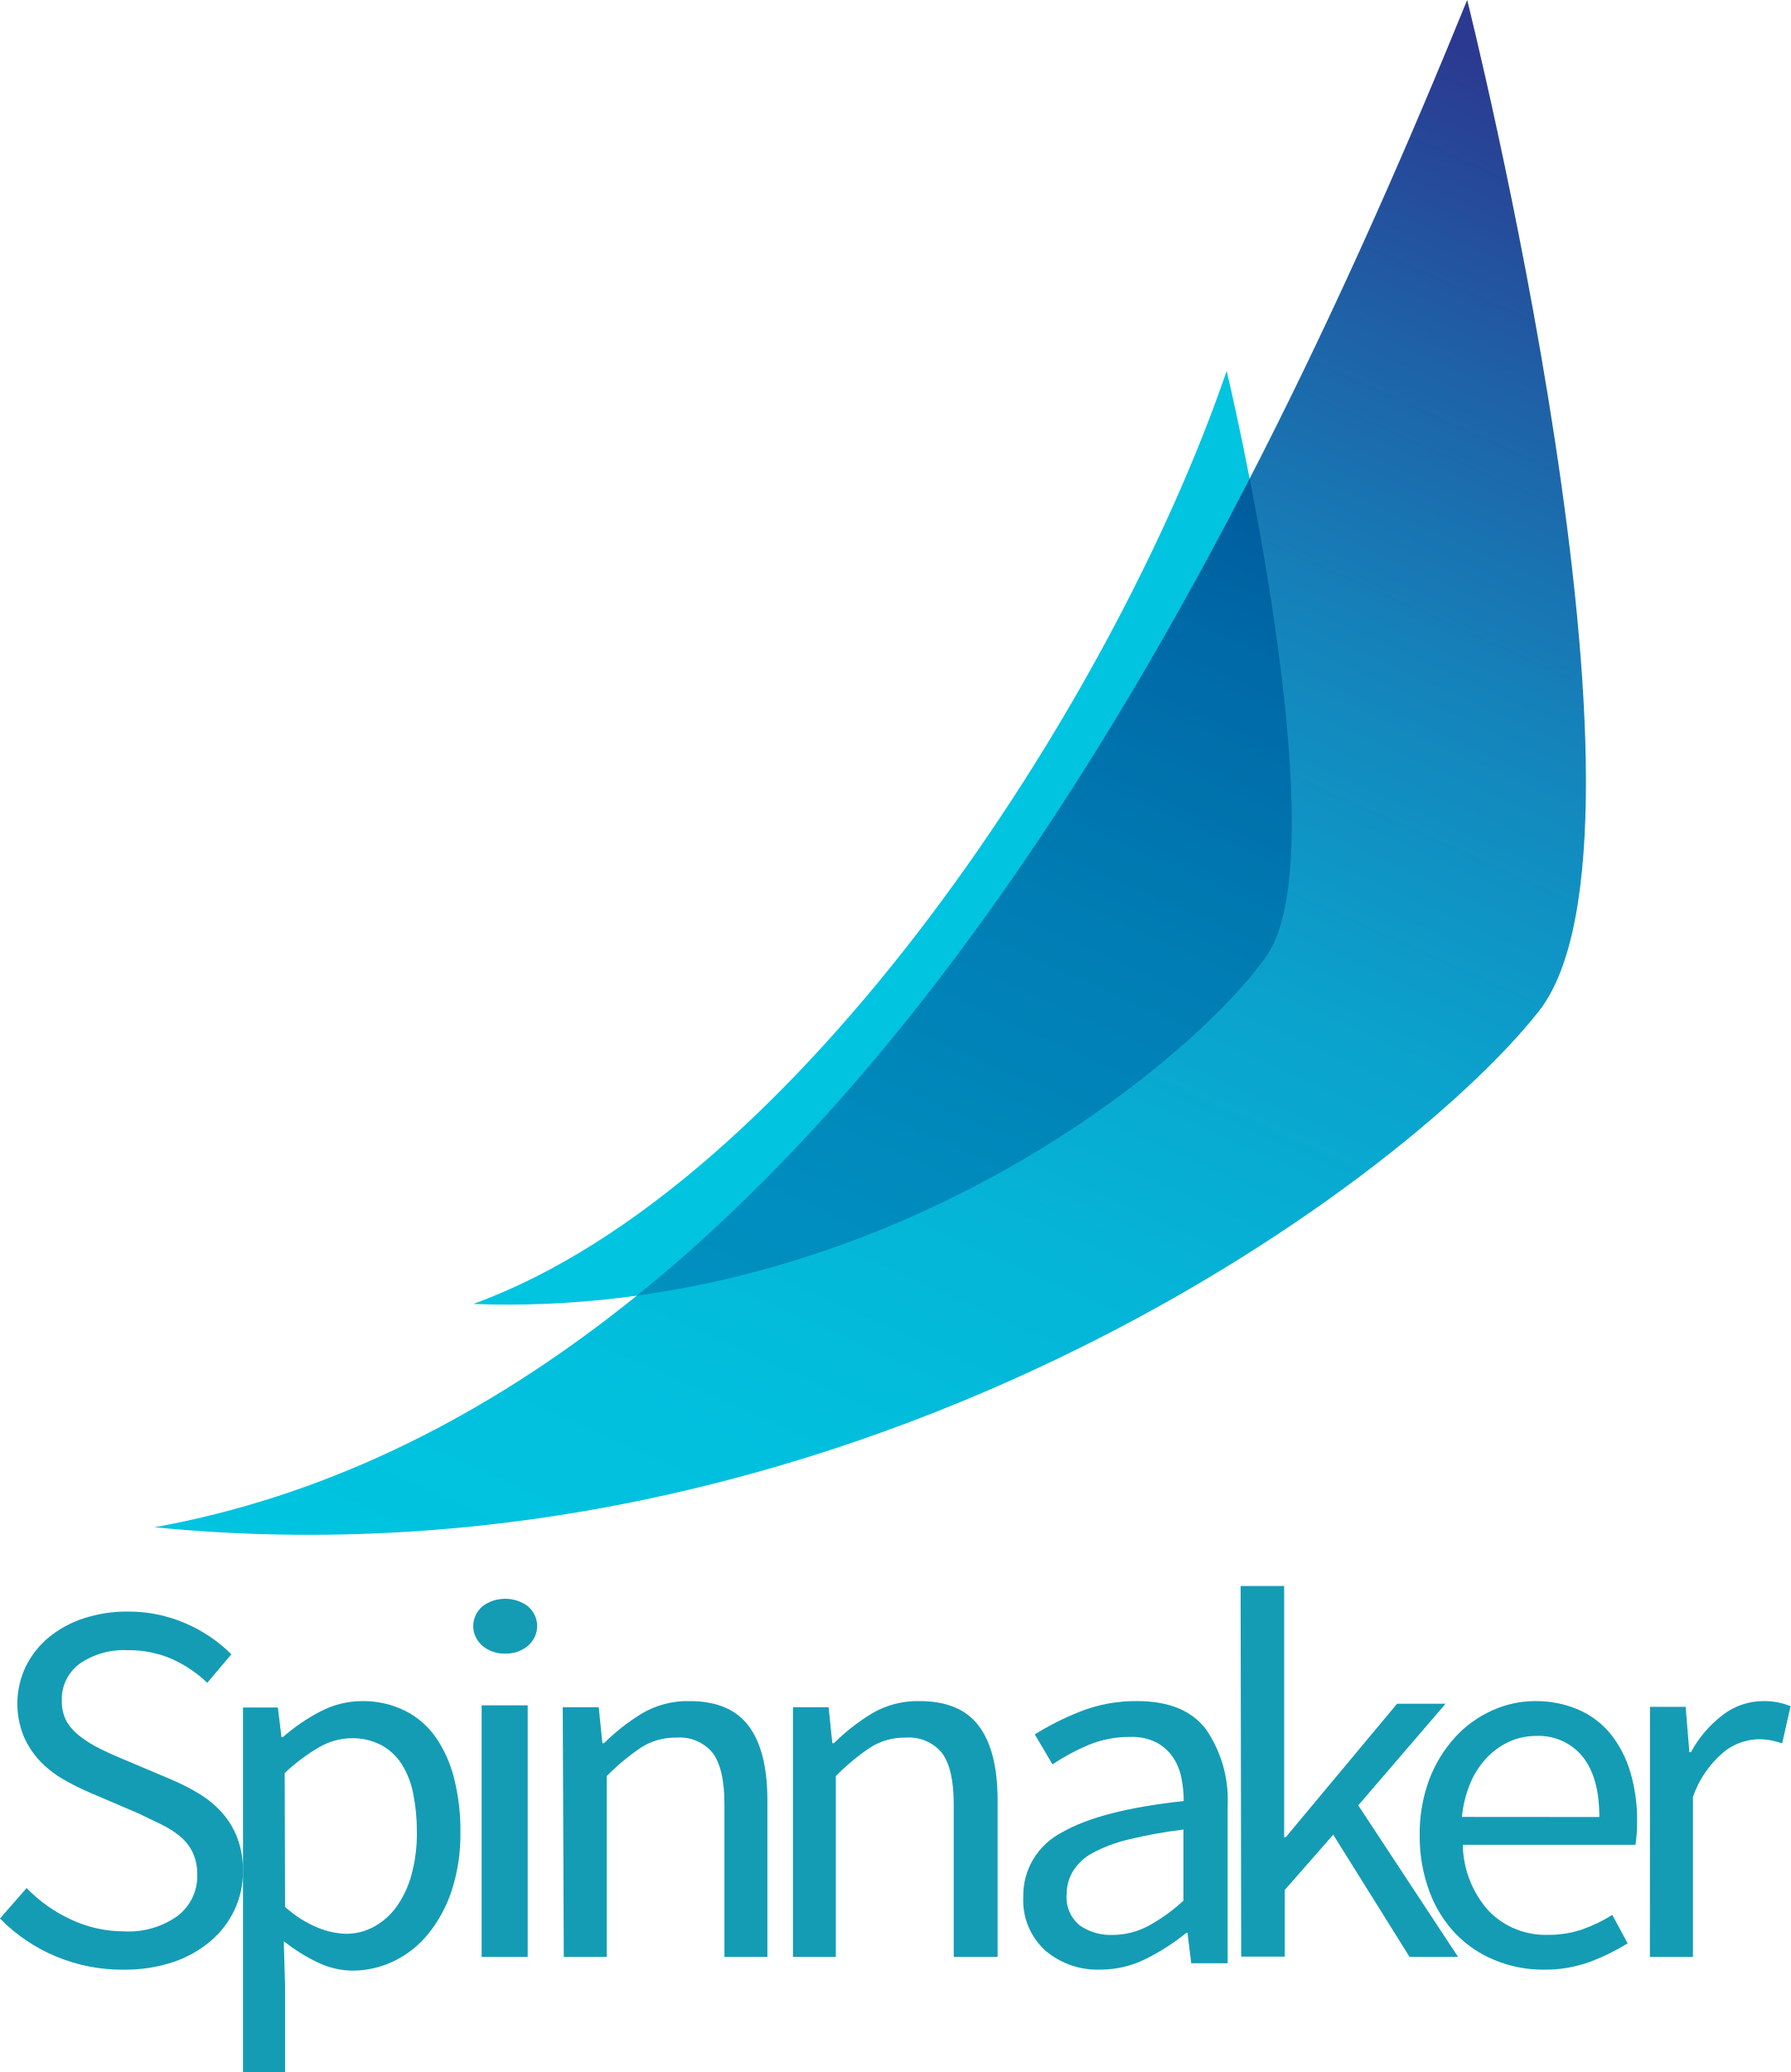
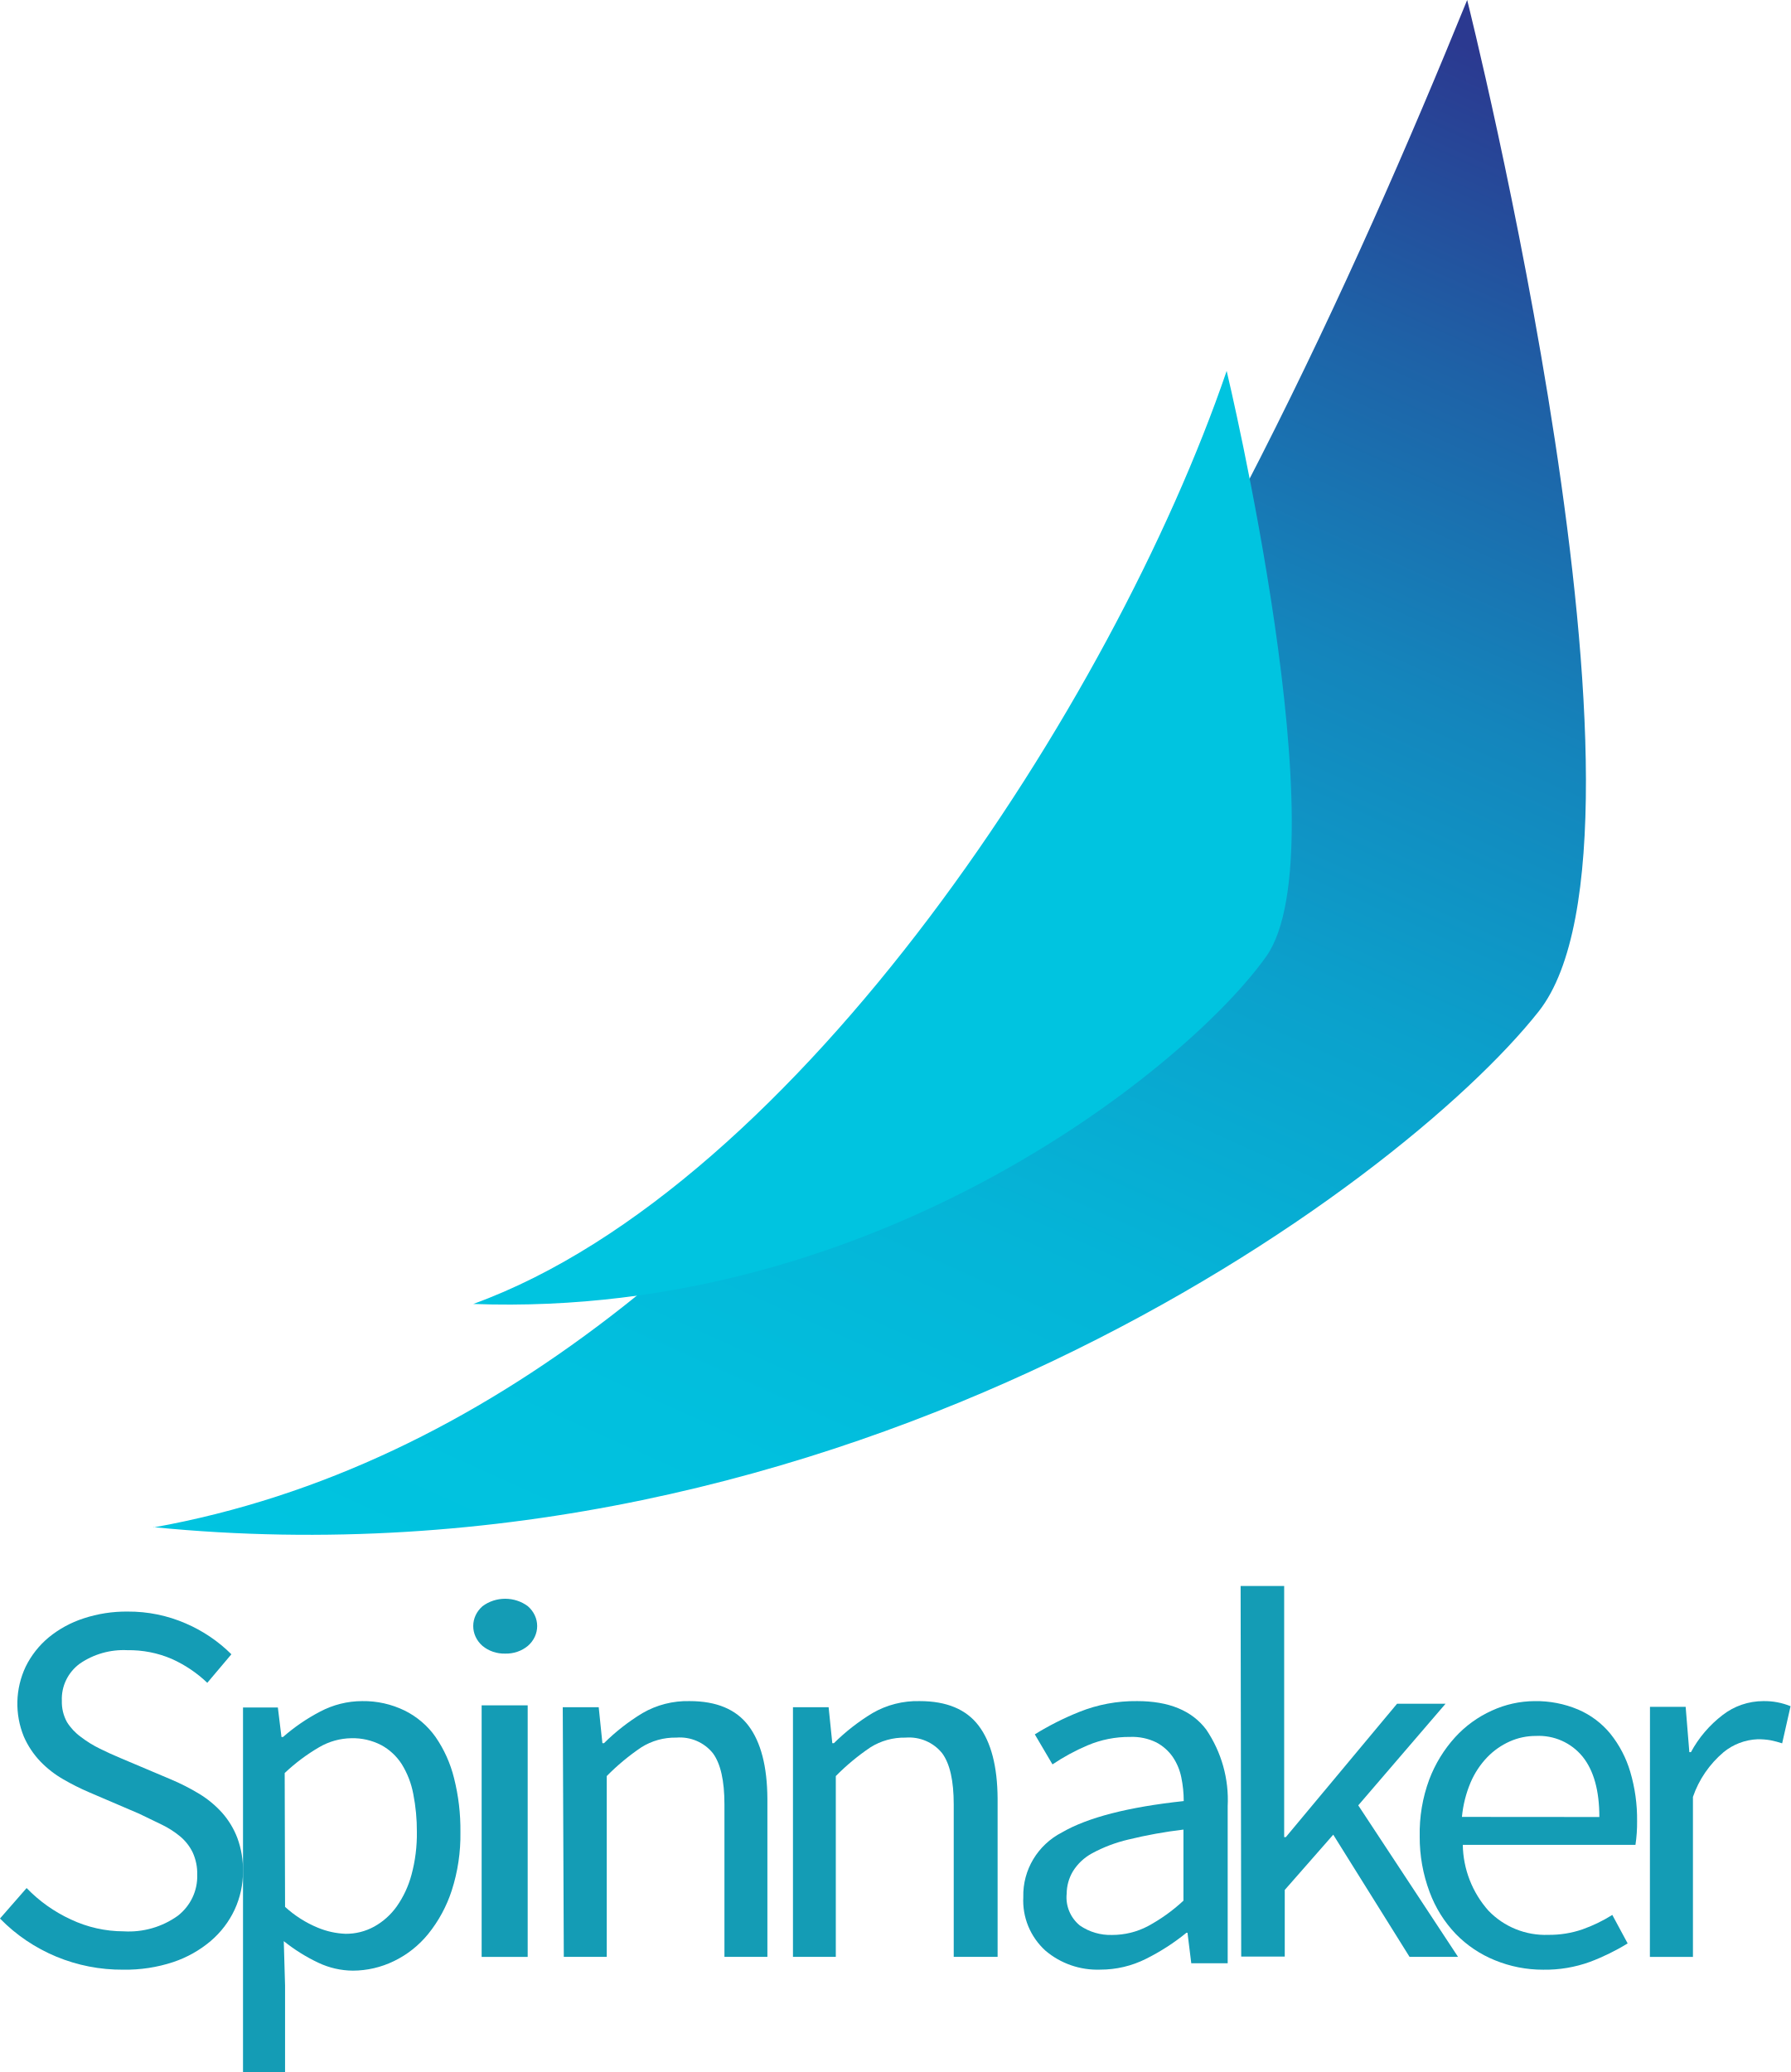
- <svg xmlns="http://www.w3.org/2000/svg" width="140px" height="162px" viewBox="0 0 140 162" version="1.1">
-   <defs>
-     <linearGradient x1="82.179%" y1="-0.474%" x2="34.613%" y2="114.441%" id="linearGradient-1">
-       <stop stop-color="#2B3990" offset="0%" />
-       <stop stop-color="#1E62A7" offset="16%" />
-       <stop stop-color="#1485BC" offset="32%" />
-       <stop stop-color="#0BA1CC" offset="49%" />
-       <stop stop-color="#05B4D7" offset="66%" />
-       <stop stop-color="#01C0DE" offset="83%" />
-       <stop stop-color="#00C4E0" offset="100%" />
-     </linearGradient>
-     <linearGradient x1="-31668%" y1="78954%" x2="-19806%" y2="78954%" id="linearGradient-2">
-       <stop stop-color="#2B3990" offset="0%" />
-       <stop stop-color="#1E62A7" offset="16%" />
-       <stop stop-color="#1485BC" offset="32%" />
-       <stop stop-color="#0BA1CC" offset="49%" />
-       <stop stop-color="#05B4D7" offset="66%" />
-       <stop stop-color="#01C0DE" offset="83%" />
-       <stop stop-color="#00C4E0" offset="100%" />
-     </linearGradient>
-   </defs>
-   <g id="Home-page" stroke="none" stroke-width="1" fill="none" fill-rule="evenodd">
-     <g id="Desktop" transform="translate(-809, -414)">
-       <g id="Group-3" transform="translate(75, 402)">
-         <g id="Group-2" transform="translate(734, 12)">
-           <path d="M12,119.401 C66.064,124.76 109.476,92.781 120.305,79.079 C131.134,65.376 114.714,0 114.714,0 C96.915,43.726 64.553,109.998 12,119.423 L12,119.401 Z" id="Shape" fill="url(#linearGradient-1)" style="mix-blend-mode: multiply;" />
-           <path d="M37,101.951 C68.891,103.125 93.165,83.071 99.017,74.757 C104.868,66.444 95.909,29 95.909,29 C87.046,54.938 62.387,92.735 37,101.951 Z" id="Shape" fill="url(#linearGradient-2)" style="mix-blend-mode: multiply;" />
-           <path d="M2.081,147.618 C3.067,148.642 4.24,149.474 5.538,150.072 C6.827,150.682 8.239,151 9.67,151.002 C11.183,151.093 12.682,150.662 13.907,149.782 C14.897,149.011 15.458,147.826 15.42,146.585 C15.438,145.981 15.316,145.381 15.064,144.83 C14.833,144.358 14.506,143.938 14.103,143.595 C13.662,143.228 13.177,142.916 12.658,142.666 L10.873,141.803 L6.931,140.115 C6.256,139.824 5.599,139.493 4.963,139.126 C4.299,138.746 3.692,138.276 3.163,137.728 C2.616,137.156 2.175,136.494 1.861,135.772 C1.142,134.011 1.194,132.036 2.005,130.314 C2.436,129.435 3.049,128.655 3.806,128.023 C4.611,127.364 5.535,126.86 6.53,126.536 C7.644,126.169 8.812,125.988 9.987,126.001 C11.551,125.99 13.098,126.307 14.527,126.93 C15.859,127.505 17.069,128.322 18.091,129.34 L16.207,131.57 C15.393,130.792 14.448,130.158 13.415,129.696 C12.325,129.231 11.146,129 9.957,129.02 C8.635,128.955 7.328,129.324 6.242,130.068 C5.312,130.749 4.785,131.838 4.835,132.976 C4.817,133.556 4.955,134.131 5.236,134.642 C5.521,135.097 5.894,135.494 6.333,135.809 C6.79,136.159 7.282,136.463 7.801,136.716 C8.33,136.979 8.875,137.227 9.435,137.46 L13.339,139.111 C14.108,139.433 14.852,139.81 15.564,140.241 C16.235,140.647 16.842,141.148 17.364,141.729 C17.88,142.312 18.285,142.982 18.56,143.707 C18.867,144.546 19.016,145.433 18.999,146.324 C19.001,147.35 18.779,148.365 18.348,149.299 C17.91,150.238 17.273,151.075 16.479,151.753 C15.617,152.483 14.621,153.044 13.543,153.404 C12.288,153.818 10.971,154.019 9.647,153.999 C6.008,154.029 2.517,152.581 0,149.998 L2.081,147.618 Z" id="Shape" fill="#149CB5" fill-rule="nonzero" />
-           <path d="M22.288,155.236 L22.288,162 L19,162 L19,133.499 L21.725,133.499 L22.006,135.806 L22.129,135.806 C23.014,135.032 23.984,134.367 25.02,133.827 C26.042,133.285 27.174,133.002 28.323,133.001 C29.472,132.984 30.609,133.239 31.647,133.745 C32.602,134.218 33.428,134.926 34.054,135.806 C34.724,136.777 35.214,137.867 35.499,139.021 C35.848,140.401 36.016,141.822 35.998,143.248 C36.023,144.797 35.793,146.339 35.319,147.809 C34.915,149.051 34.29,150.204 33.476,151.21 C32.744,152.11 31.828,152.834 30.795,153.331 C29.793,153.816 28.7,154.07 27.593,154.075 C26.66,154.069 25.738,153.858 24.89,153.457 C23.929,153.004 23.022,152.437 22.187,151.768 L22.288,155.236 Z M22.288,149.089 C23.045,149.781 23.913,150.333 24.854,150.719 C25.545,151.005 26.278,151.166 27.022,151.195 C27.798,151.202 28.562,151.01 29.248,150.637 C29.942,150.254 30.544,149.718 31.011,149.067 C31.542,148.315 31.937,147.47 32.175,146.574 C32.468,145.486 32.609,144.361 32.594,143.233 C32.6,142.233 32.505,141.236 32.312,140.256 C32.156,139.428 31.85,138.638 31.409,137.927 C31.005,137.3 30.453,136.788 29.805,136.439 C29.079,136.065 28.274,135.881 27.463,135.903 C26.586,135.917 25.726,136.157 24.962,136.602 C23.989,137.169 23.083,137.848 22.259,138.626 L22.288,149.089 Z" id="Shape" fill="#149CB5" fill-rule="nonzero" />
-           <path d="M39.502,129.288 C38.846,129.305 38.208,129.088 37.722,128.682 C37.261,128.279 37,127.719 37,127.134 C37,126.548 37.261,125.989 37.722,125.586 C38.755,124.805 40.242,124.805 41.275,125.586 C41.738,125.988 42,126.548 42,127.134 C42,127.72 41.738,128.28 41.275,128.682 C40.79,129.086 40.155,129.304 39.502,129.288 Z M37.658,133.332 L41.259,133.332 L41.259,153 L37.658,153 L37.658,133.332 Z" id="Shape" fill="#149CB5" fill-rule="nonzero" />
-           <path d="M44,133.48 L46.812,133.48 L47.1,136.292 L47.225,136.292 C48.128,135.395 49.137,134.607 50.229,133.944 C51.344,133.296 52.623,132.97 53.919,133.002 C56.02,133.002 57.555,133.645 58.524,134.93 C59.493,136.214 59.985,138.115 60,140.632 L60,153 L56.642,153 L56.642,141.074 C56.642,139.229 56.342,137.898 55.742,137.081 C55.058,136.226 53.982,135.766 52.878,135.857 C51.909,135.839 50.956,136.103 50.14,136.618 C49.166,137.276 48.261,138.029 47.439,138.864 L47.439,153 L44.081,153 L44,133.48 Z" id="Shape" fill="#149CB5" fill-rule="nonzero" />
-           <path d="M62,133.48 L64.787,133.48 L65.076,136.292 L65.201,136.292 C66.106,135.395 67.116,134.607 68.211,133.944 C69.328,133.296 70.609,132.969 71.908,133.002 C74.012,133.002 75.55,133.645 76.521,134.93 C77.492,136.214 77.985,138.115 78,140.632 L78,153 L74.569,153 L74.569,141.074 C74.569,139.229 74.269,137.898 73.667,137.082 C72.982,136.226 71.904,135.766 70.799,135.857 C69.827,135.839 68.873,136.103 68.055,136.618 C67.079,137.276 66.173,138.029 65.349,138.864 L65.349,153 L62,153 L62,133.48 Z" id="Shape" fill="#149CB5" fill-rule="nonzero" />
-           <path d="M80.008,148.313 C79.958,146.203 81.129,144.248 83.029,143.268 C85.042,142.099 88.217,141.282 92.551,140.816 C92.552,140.195 92.489,139.575 92.363,138.967 C92.248,138.394 92.019,137.848 91.69,137.362 C91.362,136.891 90.925,136.504 90.414,136.233 C89.777,135.921 89.071,135.773 88.36,135.802 C87.215,135.791 86.081,136.016 85.03,136.463 C84.07,136.871 83.152,137.369 82.289,137.949 L80.907,135.601 C82.01,134.918 83.172,134.331 84.38,133.848 C85.818,133.27 87.359,132.982 88.911,133.001 C91.393,133.001 93.193,133.744 94.311,135.23 C95.508,136.997 96.095,139.096 95.987,141.218 L95.987,153.498 L93.14,153.498 L92.846,151.113 L92.763,151.113 C91.791,151.906 90.732,152.589 89.606,153.149 C88.498,153.708 87.271,153.998 86.027,153.996 C84.457,154.052 82.925,153.521 81.737,152.51 C80.555,151.434 79.921,149.895 80.008,148.313 Z M83.399,148.067 C83.304,149.008 83.689,149.934 84.426,150.541 C85.165,151.053 86.053,151.313 86.956,151.284 C87.927,151.285 88.884,151.051 89.742,150.601 C90.754,150.054 91.69,149.383 92.529,148.602 L92.529,143.045 C91.076,143.218 89.636,143.479 88.217,143.825 C87.231,144.056 86.281,144.416 85.392,144.895 C84.771,145.23 84.25,145.719 83.882,146.314 C83.567,146.847 83.4,147.451 83.399,148.067 L83.399,148.067 Z" id="Shape" fill="#149CB5" fill-rule="nonzero" />
-           <polygon id="Shape" fill="#149CB5" fill-rule="nonzero" points="97 124 100.405 124 100.405 143.637 100.533 143.637 109.231 133.209 113.022 133.209 106.198 141.153 114 153 110.209 153 104.241 143.446 100.45 147.767 100.45 152.978 97.045 152.978" />
-           <path d="M111.003,143.585 C110.969,142.067 111.222,140.557 111.748,139.132 C112.209,137.911 112.897,136.788 113.775,135.821 C114.579,134.941 115.555,134.234 116.644,133.743 C117.693,133.261 118.833,133.008 119.989,133.001 C121.158,132.983 122.318,133.208 123.394,133.662 C124.374,134.082 125.238,134.731 125.913,135.554 C126.618,136.434 127.144,137.443 127.462,138.523 C127.835,139.778 128.016,141.082 127.999,142.39 C128.006,143.009 127.964,143.627 127.872,144.238 L114.371,144.238 C114.4,146.136 115.112,147.961 116.375,149.382 C117.593,150.653 119.3,151.342 121.062,151.275 C121.969,151.285 122.872,151.139 123.729,150.844 C124.546,150.555 125.328,150.176 126.062,149.716 L127.261,151.943 C126.331,152.515 125.348,152.997 124.326,153.383 C123.149,153.811 121.904,154.02 120.652,153.999 C119.356,154.002 118.072,153.749 116.875,153.256 C115.724,152.79 114.683,152.09 113.82,151.2 C112.922,150.259 112.227,149.146 111.778,147.927 C111.258,146.538 110.995,145.067 111.003,143.585 L111.003,143.585 Z M125.048,142.064 C125.048,140.005 124.614,138.434 123.744,137.35 C122.856,136.256 121.496,135.652 120.086,135.725 C119.382,135.722 118.686,135.869 118.044,136.155 C117.385,136.451 116.788,136.869 116.286,137.388 C115.735,137.962 115.293,138.631 114.982,139.362 C114.619,140.22 114.391,141.129 114.304,142.056 L125.048,142.064 Z" id="Shape" fill="#149CB5" fill-rule="nonzero" />
-           <path d="M129.007,133.451 L131.796,133.451 L132.085,136.992 L132.21,136.992 C132.818,135.863 133.663,134.874 134.689,134.089 C135.594,133.386 136.715,133.002 137.87,133.001 C138.6,132.988 139.325,133.124 140,133.4 L139.342,136.303 C139.046,136.205 138.745,136.125 138.439,136.063 C138.1,136.004 137.755,135.978 137.411,135.983 C136.439,136.026 135.509,136.38 134.763,136.992 C133.659,137.926 132.831,139.134 132.366,140.49 L132.366,153 L129,153 L129.007,133.451 Z" id="Shape" fill="#149CB5" fill-rule="nonzero" />
-         </g>
-       </g>
+ <svg xmlns="http://www.w3.org/2000/svg" xmlns:xlink="http://www.w3.org/1999/xlink" height="162" viewBox="0 0 140 162" width="140">
+   <linearGradient id="a">
+     <stop offset="0" stop-color="#2b3990" />
+     <stop offset=".16" stop-color="#1e62a7" />
+     <stop offset=".32" stop-color="#1485bc" />
+     <stop offset=".49" stop-color="#0ba1cc" />
+     <stop offset=".66" stop-color="#05b4d7" />
+     <stop offset=".83" stop-color="#01c0de" />
+     <stop offset="1" stop-color="#00c4e0" />
+   </linearGradient>
+   <linearGradient id="b" x1="82.179%" x2="34.613%" xlink:href="#a" y1="-.474%" y2="114.441%" />
+   <linearGradient id="c" x1="-31668%" x2="-19806%" xlink:href="#a" y1="78954%" y2="78954%" />
+   <g fill="none" fill-rule="evenodd">
+     <path d="m12 119.401c54.064 5.359 97.476-26.619 108.305-40.322 10.829-13.703-5.591-79.079-5.591-79.079-17.799 43.726-50.161 109.998-102.714 119.423z" fill="url(#b)" />
+     <path d="m37 101.951c31.891 1.174 56.165-18.88 62.017-27.193 5.852-8.314-3.108-45.757-3.108-45.757-8.863 25.938-33.522 63.735-58.909 72.951z" fill="url(#c)" />
+     <g fill="#149cb5" fill-rule="nonzero">
+       <path d="m2.081 147.618c.986 1.023 2.159 1.856 3.458 2.454 1.289.61 2.701.928 4.131.93 1.514.091 3.012-.34 4.237-1.22.99-.771 1.552-1.957 1.513-3.198.018-.604-.104-1.204-.356-1.755-.231-.472-.558-.892-.961-1.234-.441-.367-.926-.679-1.445-.93l-1.786-.863-3.942-1.688c-.675-.291-1.332-.621-1.967-.989-.665-.379-1.271-.85-1.801-1.398-.547-.572-.988-1.234-1.301-1.956-.719-1.761-.667-3.736.144-5.458.431-.879 1.044-1.659 1.801-2.29.805-.659 1.729-1.164 2.724-1.487 1.114-.367 2.283-.548 3.458-.535 1.563-.01 3.111.307 4.54.93 1.332.574 2.542 1.392 3.564 2.409l-1.884 2.231c-.814-.778-1.758-1.412-2.792-1.874-1.09-.466-2.269-.696-3.458-.677-1.322-.065-2.629.304-3.715 1.049-.93.681-1.457 1.769-1.407 2.908-.018.58.12 1.155.401 1.666.285.455.658.852 1.097 1.168.457.35.949.654 1.468.907.53.263 1.074.511 1.634.744l3.904 1.651c.769.322 1.513.7 2.224 1.13.671.406 1.278.907 1.801 1.487.516.584.921 1.254 1.195 1.978.308.839.456 1.726.439 2.618.002 1.026-.22 2.04-.651 2.975-.438.94-1.075 1.776-1.869 2.454-.862.73-1.858 1.291-2.936 1.651-1.255.414-2.573.615-3.897.595-3.639.03-7.13-1.417-9.647-4.001z" />
+       <path d="m22.288 155.236v6.764h-3.288v-28.501h2.725l.282 2.307h.123c.885-.774 1.855-1.439 2.891-1.979 1.022-.542 2.154-.825 3.303-.826 1.149-.017 2.286.238 3.324.744.954.474 1.781 1.181 2.407 2.061.67.971 1.16 2.061 1.445 3.215.349 1.38.516 2.801.499 4.227.025 1.549-.205 3.091-.679 4.562-.404 1.242-1.029 2.395-1.843 3.401-.732.901-1.648 1.624-2.681 2.121-1.002.486-2.094.74-3.202.744-.933-.006-1.855-.216-2.703-.618-.961-.454-1.868-1.02-2.703-1.689zm0-6.147c.757.692 1.625 1.244 2.566 1.63.691.286 1.424.448 2.168.476.775.007 1.54-.185 2.226-.558.693-.382 1.296-.919 1.763-1.57.531-.752.925-1.596 1.164-2.493.293-1.088.434-2.213.419-3.341.006-1-.089-1.997-.282-2.977-.156-.828-.462-1.618-.903-2.329-.404-.627-.956-1.139-1.604-1.488-.726-.374-1.53-.558-2.342-.536-.877.014-1.737.254-2.501.699-.973.566-1.88 1.245-2.703 2.024z" />
+       <path d="m39.502 129.288c-.656.017-1.294-.2-1.78-.606-.461-.403-.722-.962-.722-1.548s.261-1.145.722-1.548c1.033-.782 2.52-.782 3.553 0 .463.402.725.962.725 1.548s-.262 1.146-.725 1.548c-.484.405-1.119.622-1.773.606zm-1.844 4.045h3.6v19.668h-3.6z" />
+       <path d="m44 133.48h2.812l.288 2.811h.125c.903-.896 1.911-1.684 3.004-2.348 1.115-.648 2.394-.974 3.69-.942 2.101 0 3.636.642 4.605 1.927.969 1.285 1.461 3.186 1.476 5.702v12.368h-3.358v-11.926c0-1.845-.3-3.176-.9-3.992-.684-.855-1.76-1.315-2.863-1.225-.969-.018-1.922.246-2.738.761-.974.659-1.879 1.411-2.701 2.246v14.136h-3.358z" />
+       <path d="m62 133.48h2.787l.288 2.811h.126c.905-.896 1.915-1.684 3.009-2.348 1.117-.648 2.399-.975 3.697-.942 2.105 0 3.643.642 4.614 1.927.971 1.285 1.464 3.186 1.479 5.702v12.368h-3.431v-11.926c0-1.845-.301-3.176-.902-3.992-.685-.855-1.763-1.315-2.869-1.224-.971-.018-1.926.246-2.743.761-.976.659-1.883 1.411-2.706 2.246v14.136h-3.349z" />
+       <path d="m80.008 148.313c-.05-2.11 1.121-4.065 3.021-5.044 2.014-1.169 5.188-1.986 9.523-2.452 0-.621-.063-1.241-.189-1.85-.115-.573-.343-1.118-.672-1.605-.328-.471-.766-.858-1.276-1.129-.637-.312-1.343-.46-2.054-.431-1.145-.011-2.279.215-3.33.661-.96.408-1.878.906-2.741 1.486l-1.382-2.348c1.103-.683 2.266-1.27 3.474-1.753 1.438-.578 2.978-.866 4.531-.847 2.482 0 4.282.743 5.4 2.229 1.197 1.768 1.784 3.867 1.676 5.988v12.281h-2.847l-.295-2.385h-.083c-.972.792-2.031 1.475-3.157 2.036-1.108.558-2.335.849-3.58.847-1.569.056-3.102-.475-4.289-1.486-1.183-1.076-1.816-2.615-1.729-4.198zm3.391-.245c-.094.941.29 1.867 1.027 2.474.739.511 1.627.772 2.53.743.972.001 1.929-.234 2.787-.683 1.012-.547 1.948-1.218 2.787-1.998v-5.557c-1.452.173-2.892.433-4.312.78-.986.231-1.936.591-2.824 1.07-.621.335-1.142.824-1.51 1.419-.315.532-.482 1.137-.483 1.753z" />
+       <path d="m97 124h3.405v19.637h.129l8.697-10.429h3.791l-6.824 7.944 7.802 11.847h-3.791l-5.967-9.554-3.791 4.321v5.211h-3.405z" />
+       <path d="m111.003 143.585c-.034-1.518.218-3.029.745-4.453.461-1.22 1.149-2.343 2.027-3.31.804-.88 1.78-1.587 2.869-2.078 1.049-.483 2.19-.736 3.346-.742 1.169-.018 2.328.207 3.405.661.98.42 1.844 1.07 2.518 1.893.705.88 1.231 1.889 1.55 2.969.372 1.255.553 2.559.536 3.867.007.618-.035 1.236-.127 1.848h-13.501c.03 1.898.741 3.723 2.004 5.144 1.218 1.271 2.924 1.96 4.687 1.893.907.01 1.81-.135 2.667-.43.817-.289 1.599-.668 2.332-1.128l1.2 2.227c-.93.572-1.913 1.054-2.936 1.44-1.176.428-2.421.637-3.673.616-1.296.003-2.58-.249-3.778-.742-1.151-.466-2.191-1.167-3.055-2.056-.898-.941-1.592-2.055-2.042-3.273-.52-1.389-.783-2.86-.775-4.342zm14.045-1.522c0-2.058-.435-3.629-1.304-4.713-.888-1.094-2.248-1.698-3.658-1.625-.703-.003-1.399.144-2.042.43-.66.295-1.257.713-1.758 1.232-.551.574-.992 1.243-1.304 1.974-.363.858-.591 1.767-.678 2.694z" />
+       <path d="m129.007 133.451h2.789l.288 3.541h.126c.607-1.129 1.452-2.118 2.478-2.903.905-.703 2.026-1.087 3.181-1.088.731-.012 1.456.124 2.13.399l-.658 2.903c-.296-.097-.597-.177-.902-.239-.339-.059-.684-.085-1.028-.08-.972.043-1.902.397-2.648 1.009-1.104.934-1.932 2.142-2.397 3.498v12.51h-3.366z" />
    </g>
  </g>
</svg>
